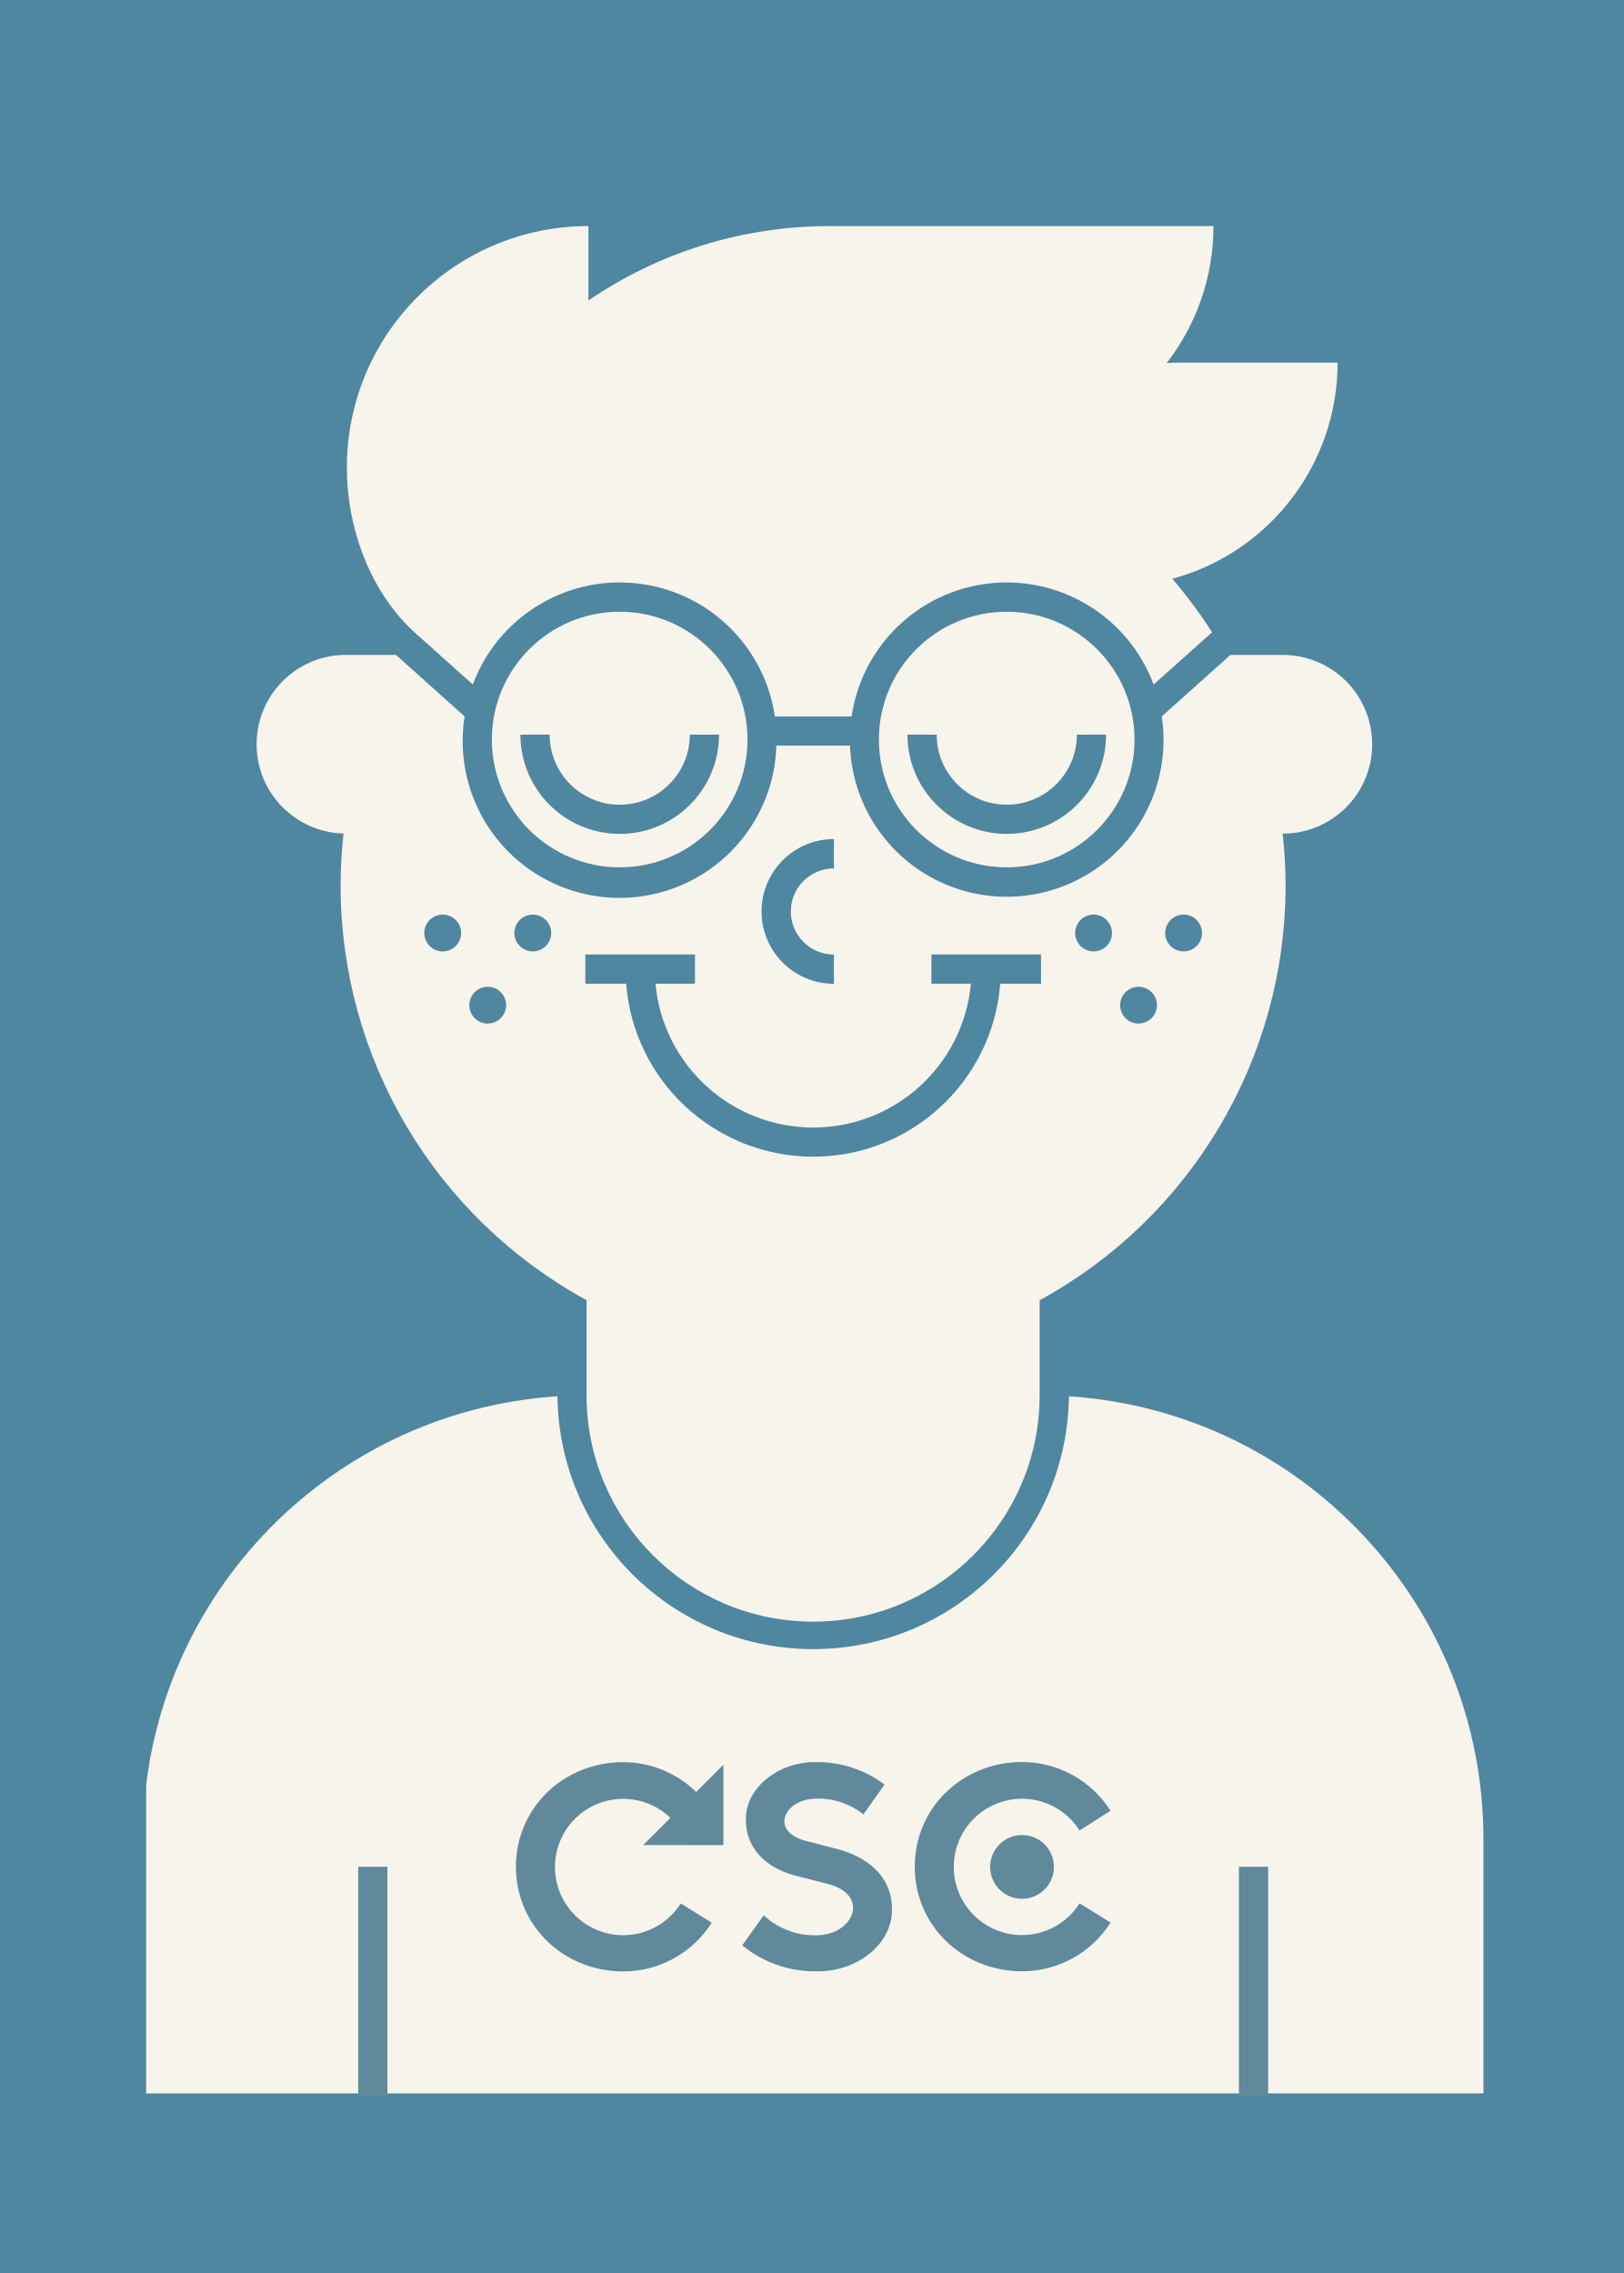
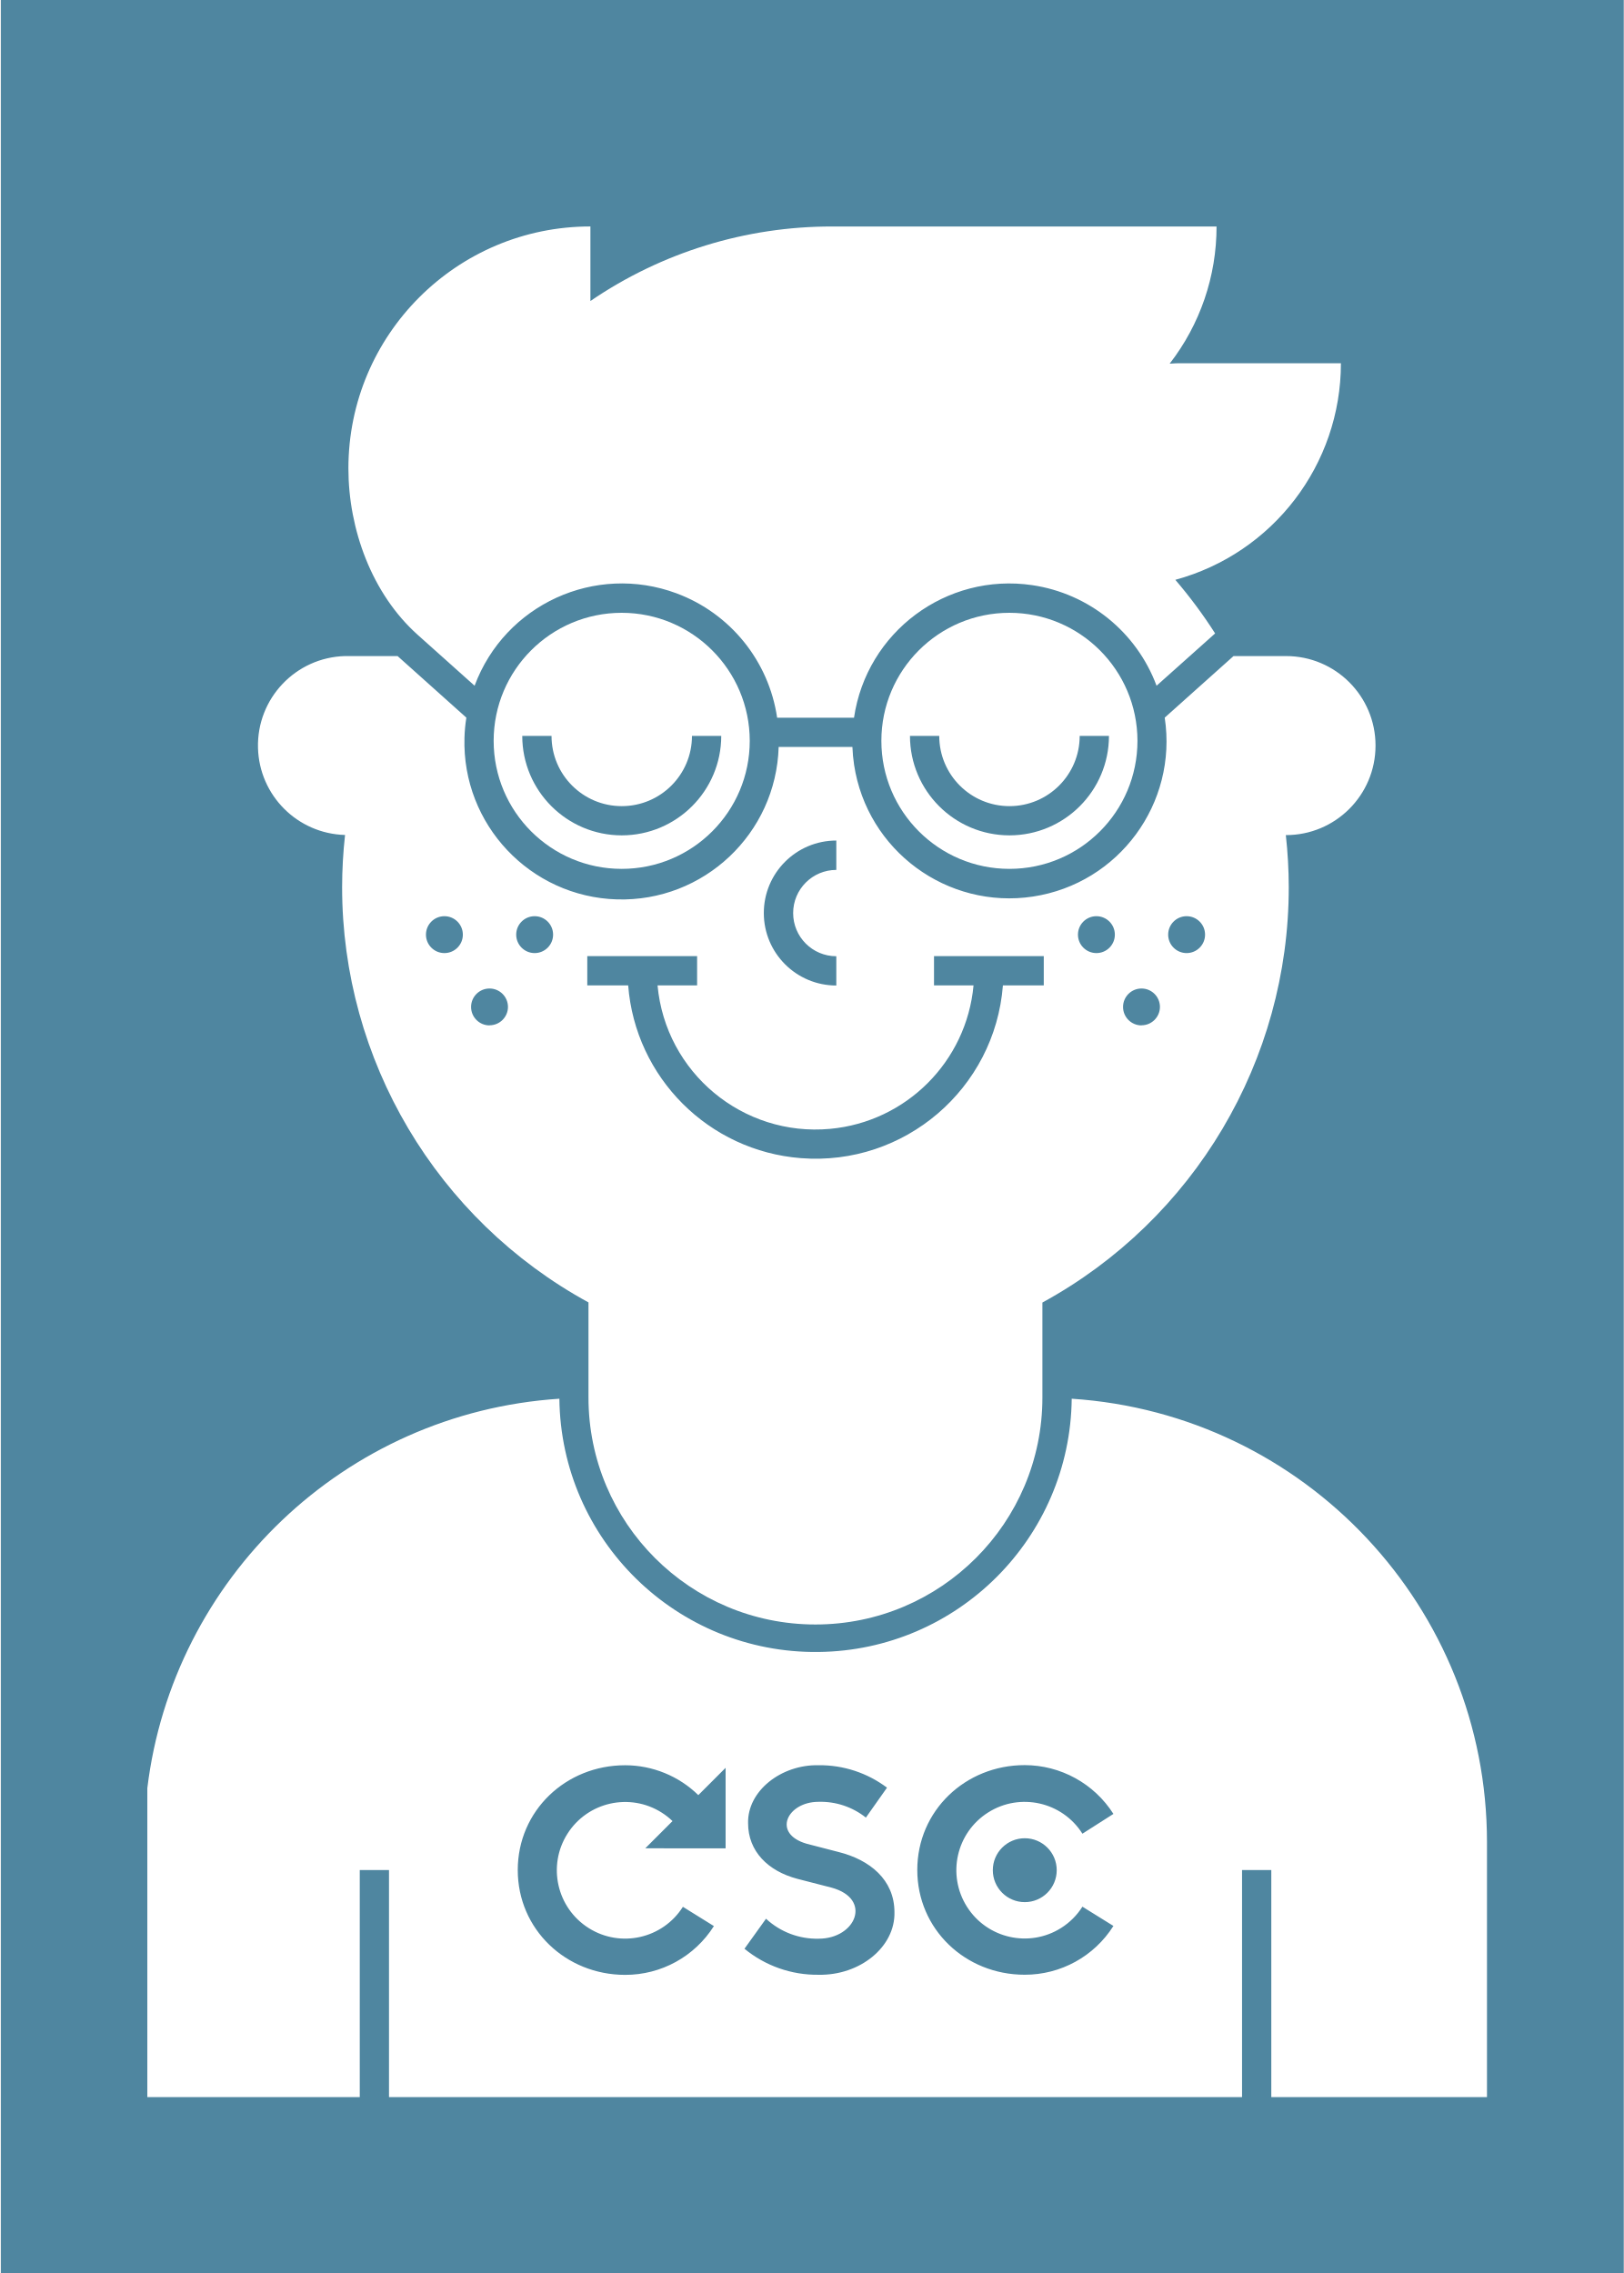
- <svg xmlns="http://www.w3.org/2000/svg" id="Layer_1" data-name="Layer 1" viewBox="0 0 500 700">
-   <defs>
-     <style>.cls-1{fill:#4f86a0;}.cls-2{fill:#f7f4ec;}.cls-3{fill:#60899b;}</style>
-   </defs>
-   <rect class="cls-1" x="-188.22" y="-211.24" width="903.09" height="1056.11" />
-   <rect class="cls-2" x="45" y="13.07" width="412.8" height="631.63" />
-   <rect class="cls-3" x="110.3" y="574.9" width="8.99" height="70.8" />
-   <rect class="cls-3" x="381.51" y="574.9" width="8.99" height="70.8" />
-   <path class="cls-3" d="M222.76,568.23V543.47l-8.39,8.39a32.21,32.21,0,0,0-22.5-9.18c-18.25,0-33,14-33,32.22s14.79,32.22,33,32.22a32.17,32.17,0,0,0,27.29-15l-9.53-5.92a21,21,0,1,1-3.19-26.36l-8.37,8.37Z" />
-   <path class="cls-3" d="M235.18,589.86A23,23,0,0,0,251.37,596c11.42,0,16.6-12.25,3.94-15.7l-10.52-2.71c-9-2.38-15.12-8.46-15.12-17.09-0.25-9.86,10.11-18.08,21.7-17.83a34.36,34.36,0,0,1,21,6.9l-6.49,9.2a22.35,22.35,0,0,0-14.55-4.85c-9.62,0-14.46,9.78-3.62,12.9l9.86,2.55c9.45,2.38,17.09,8.46,17.09,18.49,0.25,10.68-10.6,19.48-23.34,19.23a35.16,35.16,0,0,1-22.76-8Z" />
-   <path class="cls-3" d="M332.44,563.72a21,21,0,1,0,0,22.44l9.53,5.92a32.17,32.17,0,0,1-27.29,15c-18.25,0-33-14-33-32.22s14.79-32.22,33-32.22a32.36,32.36,0,0,1,27.29,15Z" />
-   <circle class="cls-3" cx="314.72" cy="574.94" r="9.82" />
-   <path class="cls-1" d="M44-139.63v706A136.62,136.62,0,0,1,171.66,430a78.75,78.75,0,0,0,157.49,0A136.62,136.62,0,0,1,456.8,566.32V645.7h861.12V-139.63H44Z" />
-   <path class="cls-2" d="M310,188.39a39.36,39.36,0,1,0,39.36,39.35A39.4,39.4,0,0,0,310,188.39Zm0,68.42a30.61,30.61,0,0,1-30.57-30.57h9a21.58,21.58,0,0,0,43.17,0h9A30.61,30.61,0,0,1,310,256.81Z" />
-   <path class="cls-2" d="M190.82,188.39a39.36,39.36,0,1,0,39.36,39.35A39.4,39.4,0,0,0,190.82,188.39Zm0,68.42a30.61,30.61,0,0,1-30.57-30.57h9a21.58,21.58,0,0,0,43.17,0h9A30.61,30.61,0,0,1,190.82,256.81Z" />
-   <path class="cls-2" d="M128.12,195.17l17.48,15.64a48.27,48.27,0,0,1,93,9.84h23.63a48.27,48.27,0,0,1,93-9.84l18-16.08A146.23,146.23,0,0,0,361,178.25a69,69,0,0,0,50.9-66.58H363.26c-1.36,0-2.7,0-4,.13a68.68,68.68,0,0,0,14.41-42.17H255.51A131.35,131.35,0,0,0,181.2,92.54V69.62A74.38,74.38,0,0,0,106.81,144C106.81,162.66,114,182.55,128.12,195.17Z" />
-   <path class="cls-2" d="M422.54,229.2A27.51,27.51,0,0,0,395,201.69H378.89l-21.15,18.93a48.29,48.29,0,1,1-96,9H239.07a48.31,48.31,0,1,1-96-9l-21.14-18.93H105.78a27.51,27.51,0,0,0,0,55h0a147,147,0,0,0-.9,16,145.45,145.45,0,0,0,75.73,127.7v29.25h0a69.76,69.76,0,1,0,139.53,0V400.43a145.45,145.45,0,0,0,75.73-127.7,147,147,0,0,0-.9-16h0A27.51,27.51,0,0,0,422.54,229.2ZM136.32,293a5.67,5.67,0,1,1,5.67-5.67A5.66,5.66,0,0,1,136.32,293Zm13.87,22.23a5.67,5.67,0,1,1,5.67-5.67A5.67,5.67,0,0,1,150.19,315.2Zm106.6-56.8v9a13.27,13.27,0,0,0,0,26.54v9A22.26,22.26,0,0,1,256.79,258.4ZM164.06,293a5.67,5.67,0,1,1,5.67-5.67A5.67,5.67,0,0,1,164.06,293Zm156.5,9.94H308a57.77,57.77,0,0,1-115.19,0H180.24v-9H214v9H201.84a48.77,48.77,0,0,0,97.13,0H286.82v-9h33.74v9ZM336.74,293a5.67,5.67,0,1,1,5.67-5.67A5.66,5.66,0,0,1,336.74,293Zm13.87,22.23a5.67,5.67,0,1,1,5.66-5.67A5.67,5.67,0,0,1,350.61,315.2ZM364.48,293a5.67,5.67,0,1,1,5.66-5.67A5.67,5.67,0,0,1,364.48,293Z" />
+ <svg xmlns="http://www.w3.org/2000/svg" version="1.1" id="Layer_1" x="0px" y="0px" width="500px" height="700px" viewBox="0 0 500 700" style="enable-background:new 0 0 500 700;" xml:space="preserve">
+   <rect x="0.287" style="fill:#4F86A0;" width="499.713" height="701.229" />
+   <path style="fill:#FFFFFF;" d="M110.78,575.909h9.006v69.923h262.68v-69.923h9.006v69.923h66.417v-78.518  c-0.003-72.096-55.935-131.826-127.874-136.56c-0.482,42.874-35.121,77.513-77.995,77.995c-43.566,0.49-79.281-34.43-79.771-77.995  c-66.337,4.36-119.063,55.483-126.882,119.942v95.135h65.415V575.909z M315.519,543.593c11.083,0.006,21.394,5.674,27.338,15.026  l-9.546,6.09c-6.208-9.82-19.202-12.75-29.022-6.543c-9.821,6.208-12.751,19.201-6.543,29.022s19.201,12.751,29.022,6.543  c2.639-1.668,4.874-3.903,6.543-6.543l9.546,5.931c-5.919,9.38-16.246,15.056-27.338,15.026c-18.281,0-33.058-14.024-33.058-32.276  S297.277,543.593,315.519,543.593z M325.396,575.949c0,5.433-4.404,9.837-9.837,9.837c-5.434,0-9.838-4.404-9.838-9.837  c0-5.434,4.404-9.837,9.838-9.837C320.992,566.112,325.396,570.516,325.396,575.949z M256.045,581.318l-10.539-2.715  c-9.016-2.384-15.146-8.475-15.146-17.12c-0.25-9.877,10.128-18.111,21.738-17.861c7.583-0.075,14.978,2.354,21.037,6.913  l-6.501,9.216c-4.134-3.288-9.297-5.009-14.576-4.858c-9.637,0-14.485,9.797-3.626,12.922l9.877,2.555  c9.467,2.385,17.12,8.476,17.12,18.522c0.251,10.699-10.618,19.515-23.381,19.264c-8.307,0.102-16.383-2.737-22.8-8.014l6.631-9.246  c4.399,4.085,10.217,6.291,16.218,6.15C263.538,597.046,268.728,584.774,256.045,581.318z M192.493,543.633  c8.426,0.005,16.516,3.305,22.54,9.195l8.404-8.404v24.804l-24.733-0.021l8.384-8.385c-1.022-0.982-2.14-1.859-3.338-2.617  c-9.819-6.211-22.814-3.285-29.024,6.534s-3.285,22.813,6.535,29.024c9.819,6.21,22.813,3.284,29.024-6.535l9.546,5.931  c-5.919,9.38-16.246,15.056-27.338,15.026c-18.242,0-33.058-14.024-33.058-32.276S174.211,543.633,192.493,543.633z" />
+   <path style="fill:#FFFFFF;" d="M310.831,188.721c-21.776,0-39.43,17.653-39.43,39.429c0,21.776,17.653,39.429,39.43,39.429  s39.429-17.653,39.429-39.429c0-0.003,0-0.007,0-0.01C350.232,206.376,332.594,188.743,310.831,188.721z M310.831,257.261  c-16.904-0.022-30.602-13.72-30.624-30.624h9.016c0,11.942,9.682,21.623,21.623,21.623c11.942,0,21.623-9.681,21.623-21.623h9.016  C341.462,243.553,327.746,257.255,310.831,257.261z" />
+   <path style="fill:#FFFFFF;" d="M191.441,188.721c-21.776,0-39.429,17.653-39.429,39.429c0,21.776,17.653,39.429,39.429,39.429  c21.776,0,39.429-17.653,39.429-39.429c0-0.003,0-0.007,0-0.01C230.843,206.376,213.205,188.743,191.441,188.721z M191.441,257.261  c-16.903-0.022-30.601-13.72-30.624-30.624h9.016c0,11.942,9.681,21.623,21.623,21.623s21.623-9.681,21.623-21.623h9.016  C222.073,243.553,208.357,257.255,191.441,257.261z" />
+   <path style="fill:#FFFFFF;" d="M128.632,195.513l17.51,15.667c9.313-25.029,37.154-37.769,62.183-28.455  c16.547,6.157,28.423,20.844,30.981,38.313h23.671c3.87-26.424,28.428-44.708,54.852-40.838  c17.469,2.558,32.154,14.434,38.312,30.98l18.032-16.108c-3.692-5.783-7.786-11.3-12.252-16.509  c30.099-8.182,50.988-35.506,50.99-66.697h-48.726c-1.362,0-2.705,0-4.008,0.13c9.374-12.085,14.453-26.95,14.436-42.244H256.245  c-26.561-0.039-52.512,7.962-74.44,22.95v-22.96c-41.151-0.006-74.515,33.349-74.521,74.5c0,0.003,0,0.006,0,0.01  C107.284,162.945,114.487,182.87,128.632,195.513z" />
+   <path style="fill:#FFFFFF;" d="M423.568,229.602c0-15.22-12.338-27.558-27.559-27.558c-0.01,0-0.02,0-0.029,0h-16.139l-21.188,18.963  c4.016,26.414-14.141,51.081-40.554,55.097c-26.413,4.015-51.081-14.142-55.097-40.555c-0.278-1.831-0.451-3.676-0.518-5.526h-22.71  c-0.783,26.716-23.074,47.74-49.791,46.958c-26.716-0.783-47.74-23.075-46.958-49.791c0.061-2.071,0.254-4.136,0.58-6.183  l-21.177-18.963h-16.178c-15.215,0.41-27.216,13.077-26.806,28.291c0.395,14.638,12.168,26.411,26.806,26.806l0,0  c-0.592,5.322-0.893,10.673-0.902,16.028c-0.018,53.309,29.078,102.372,75.863,127.924v29.302l0,0  c0,38.598,31.29,69.887,69.888,69.887c38.598,0,69.888-31.289,69.888-69.887v-29.262c46.784-25.553,75.881-74.616,75.862-127.924  c-0.009-5.355-0.31-10.706-0.901-16.028l0,0c15.22,0.033,27.585-12.278,27.618-27.498  C423.568,229.656,423.568,229.629,423.568,229.602z M136.846,293.514c-3.137,0-5.68-2.543-5.68-5.68c0-3.137,2.543-5.68,5.68-5.68  c3.137,0,5.68,2.543,5.68,5.68c0.005,3.131-2.528,5.675-5.66,5.68C136.859,293.514,136.853,293.514,136.846,293.514z   M150.74,315.783c-3.137,0-5.68-2.543-5.68-5.68c0-3.137,2.543-5.68,5.68-5.68c3.137,0,5.68,2.543,5.68,5.68  c-0.017,3.125-2.555,5.65-5.68,5.65V315.783z M257.527,258.884v9.016c-7.342,0-13.293,5.952-13.293,13.293  c0,7.342,5.952,13.293,13.293,13.293v9.016c-12.329,0-22.324-9.995-22.324-22.324s9.995-22.324,22.324-22.324V258.884z   M164.635,293.514c-3.137,0-5.68-2.543-5.68-5.68c0-3.137,2.543-5.68,5.68-5.68c3.137,0,5.68,2.543,5.68,5.68  C170.314,290.971,167.771,293.514,164.635,293.514L164.635,293.514z M321.409,303.472h-12.582  c-2.485,31.865-30.332,55.681-62.197,53.195c-28.41-2.217-50.979-24.785-53.195-53.195h-12.592v-9.016h33.819v9.016h-12.181  c2.471,26.869,26.256,46.647,53.125,44.175c23.446-2.156,42.02-20.729,44.176-44.175H287.61v-9.016h33.799V303.472z   M337.617,293.514c-3.137,0-5.68-2.543-5.68-5.68c0-3.137,2.543-5.68,5.68-5.68c3.138,0,5.681,2.543,5.681,5.68  c0.005,3.131-2.528,5.675-5.66,5.68C337.631,293.514,337.625,293.514,337.617,293.514z M351.512,315.783  c-3.137,0.005-5.684-2.533-5.689-5.67s2.533-5.685,5.67-5.69s5.685,2.533,5.689,5.67c0,0.003,0,0.007,0,0.01  c-0.016,3.121-2.548,5.645-5.67,5.65V315.783z M365.406,293.514c-3.137,0.006-5.685-2.533-5.689-5.67  c-0.006-3.137,2.532-5.685,5.67-5.69c3.137-0.005,5.685,2.533,5.689,5.67c0,0.003,0,0.007,0,0.01  C371.076,290.967,368.539,293.509,365.406,293.514z" />
</svg>
